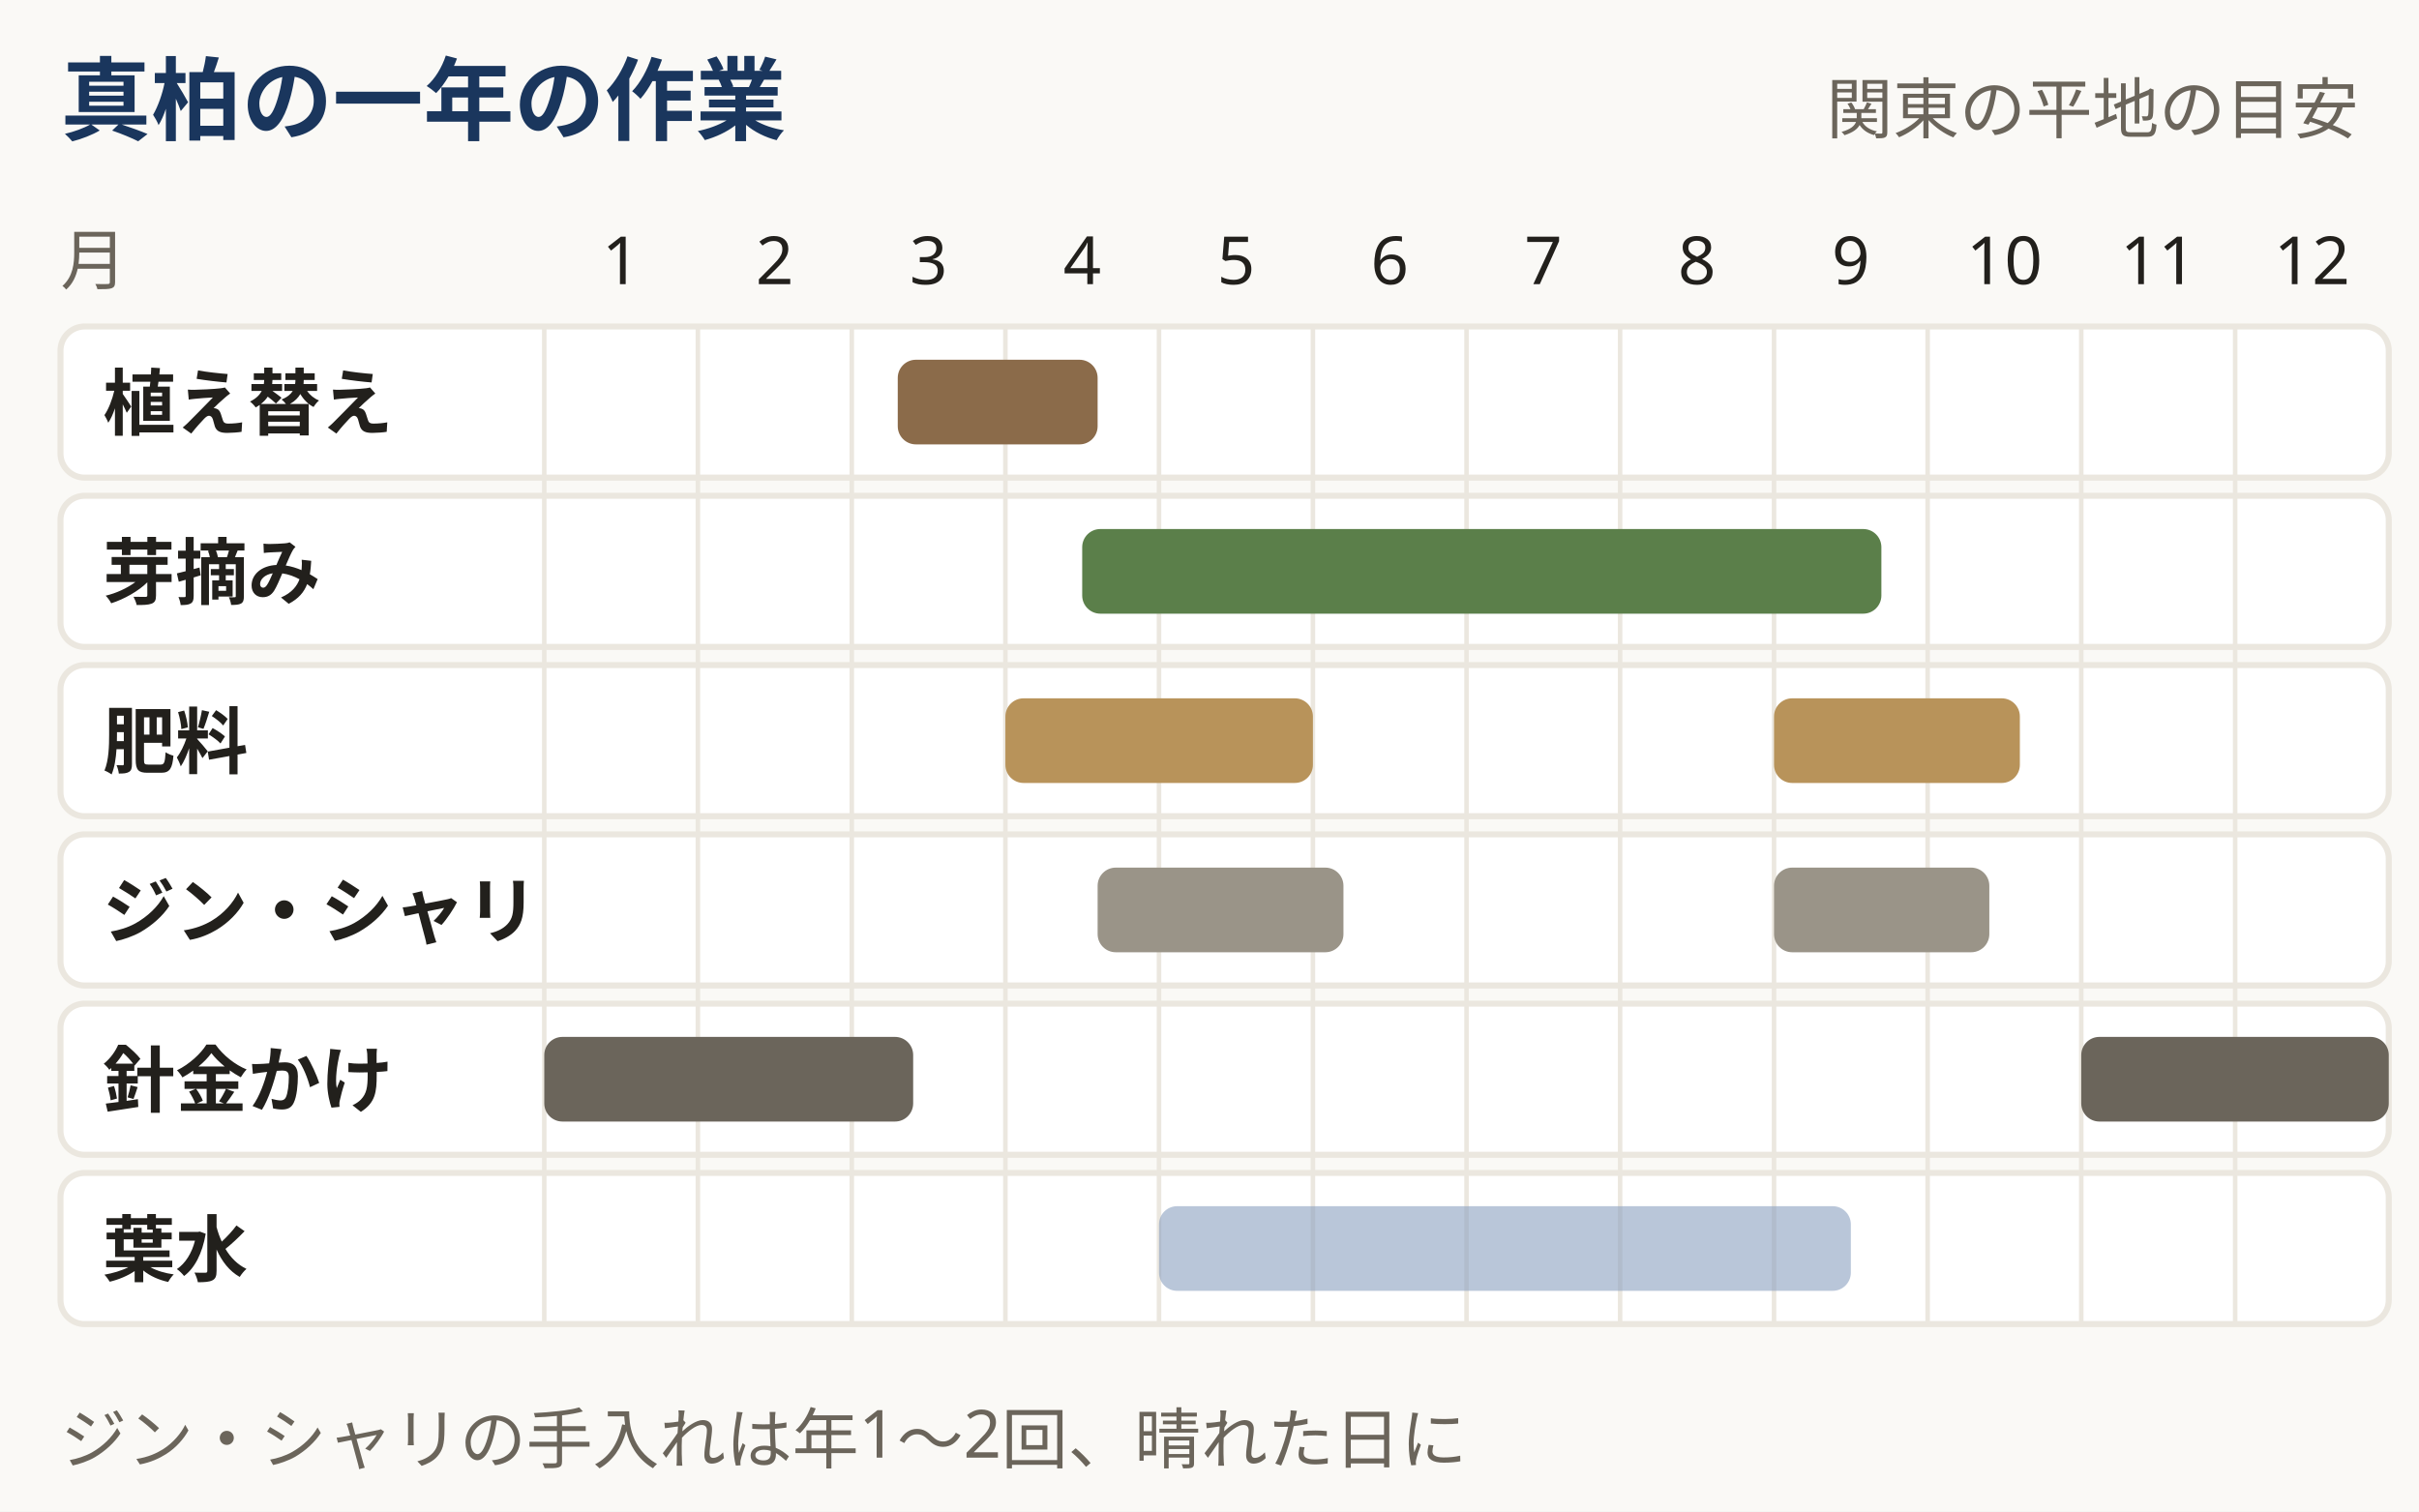
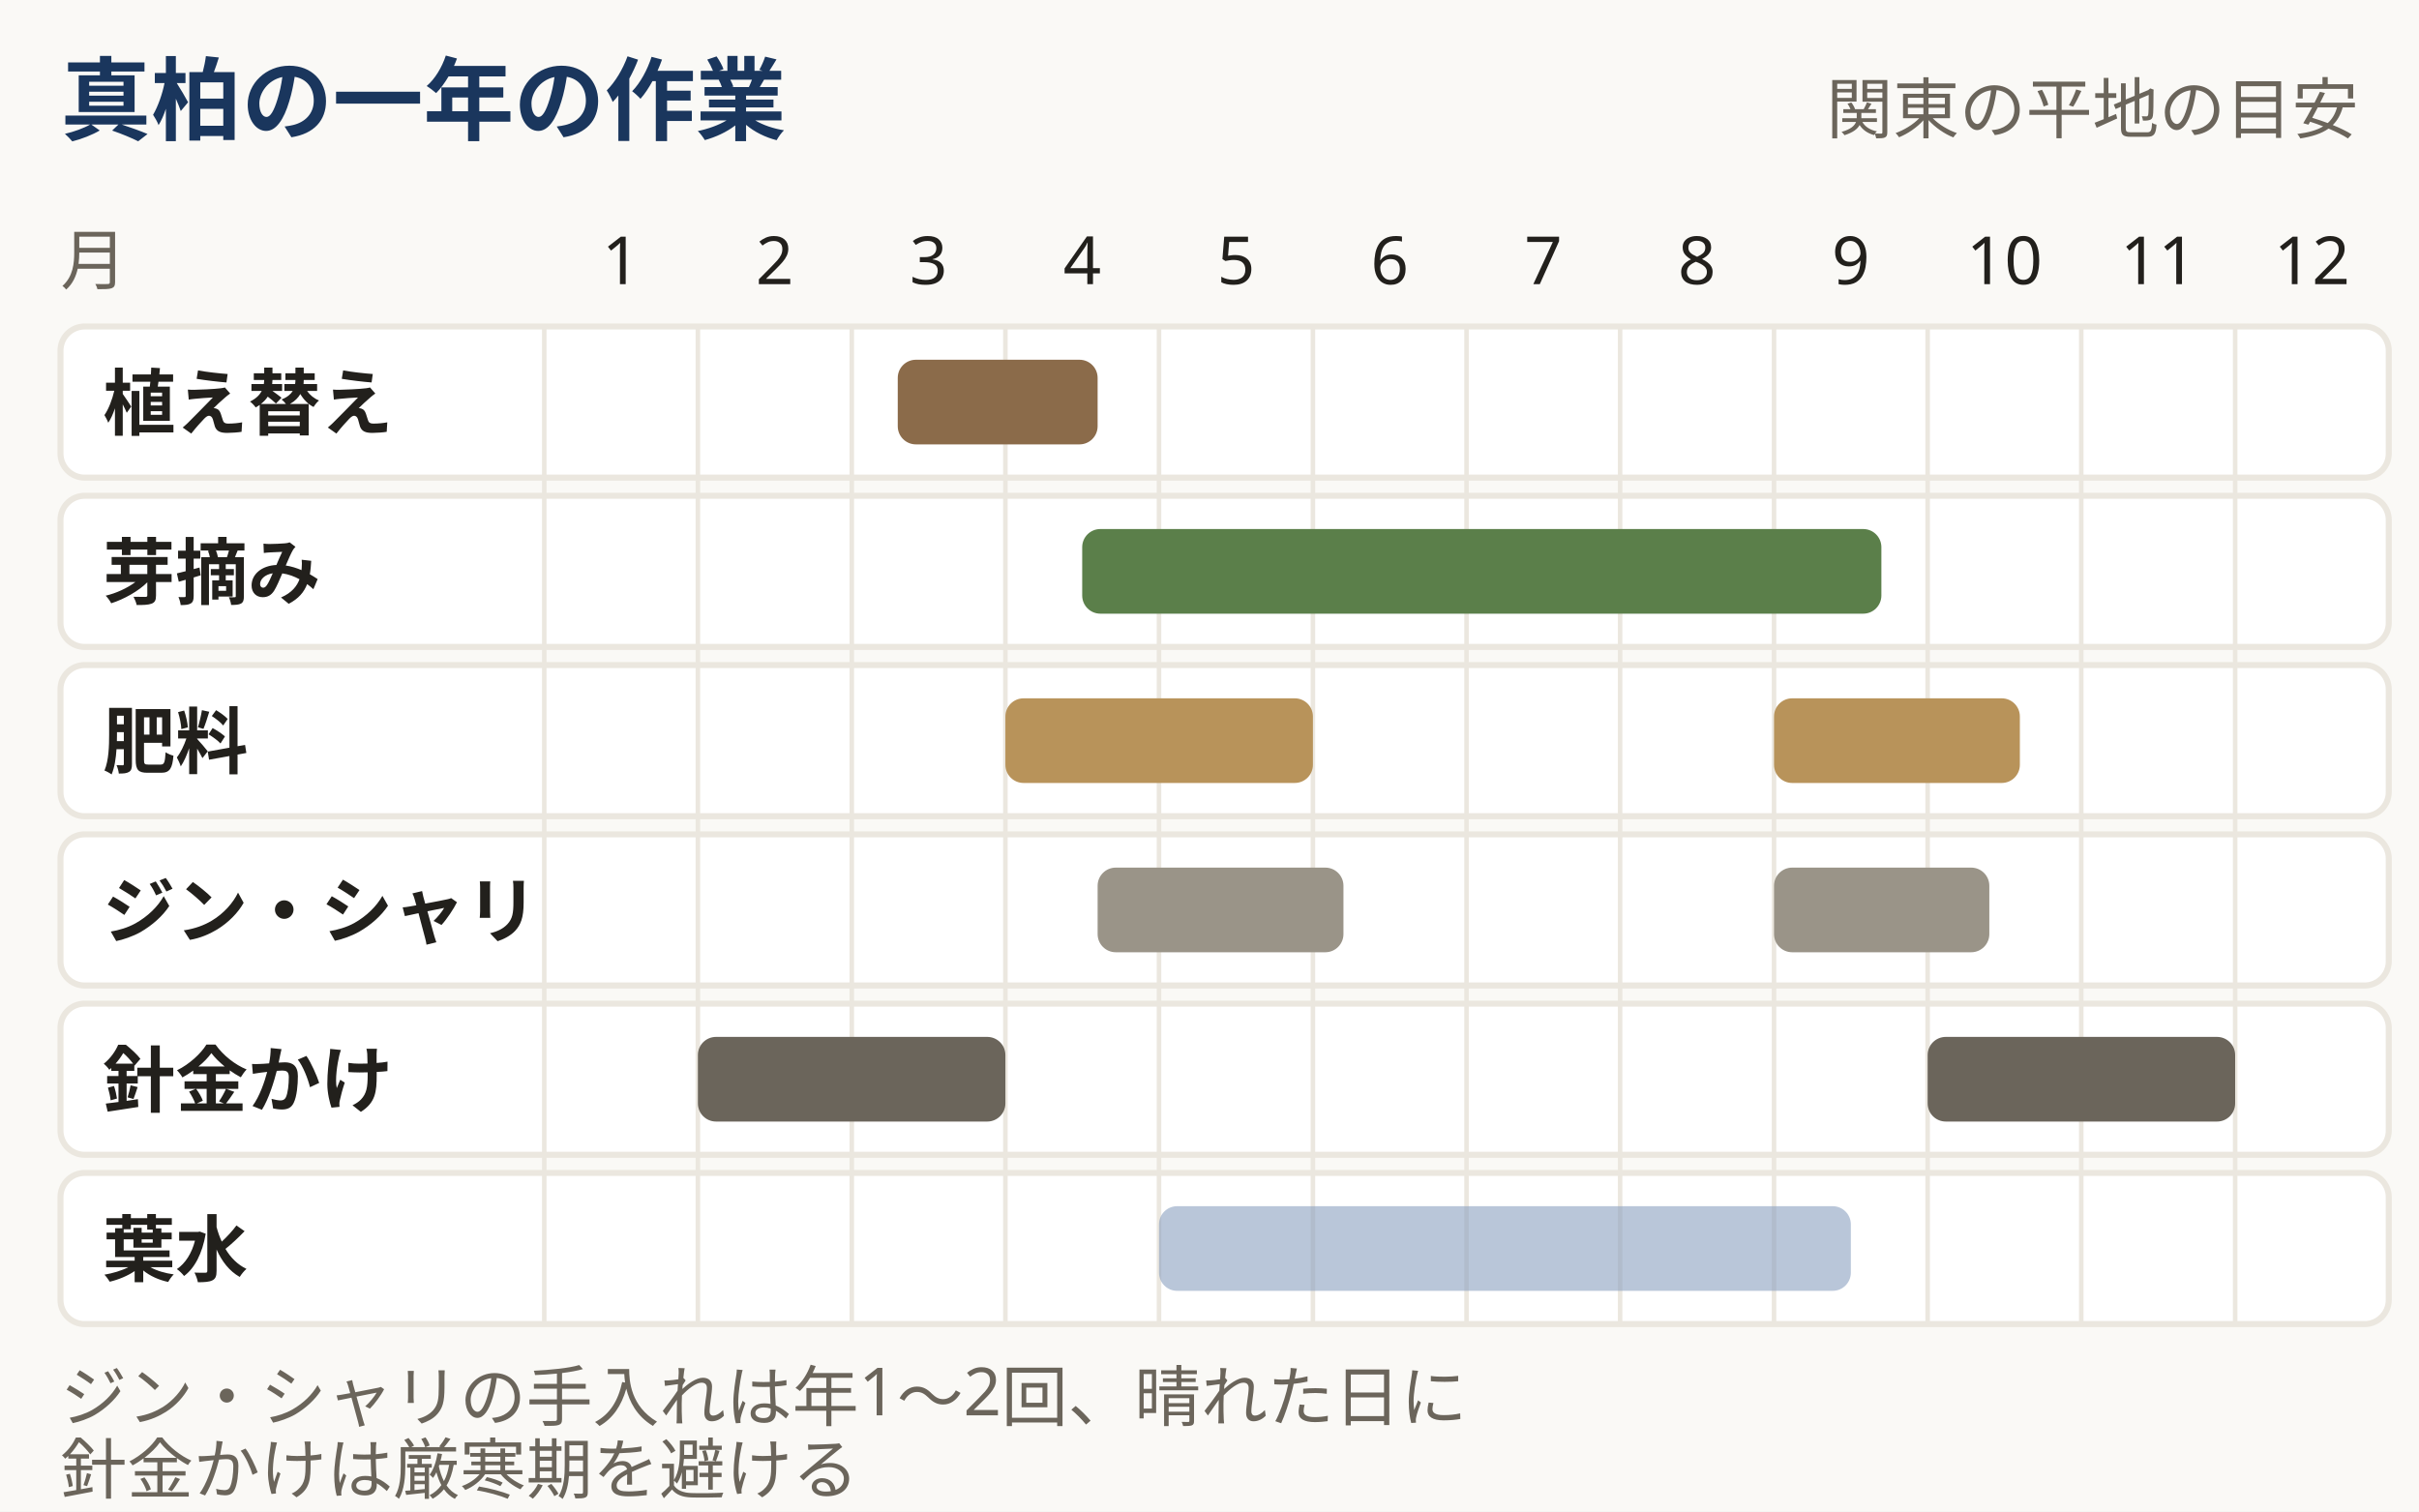
<svg xmlns="http://www.w3.org/2000/svg" viewBox="0 0 800 500" font-family="'Hiragino Sans','Noto Sans JP',sans-serif">
  <rect width="800" height="500" fill="#faf9f6" />
  <text x="20" y="44" font-size="30" font-weight="700" fill="#1a365d">真柏の一年の作業</text>
  <text x="780" y="44" text-anchor="end" font-size="22" fill="#6b655b">関東の平地の目安</text>
  <text x="20" y="94" font-size="22" fill="#6b655b">月</text>
  <text x="205.4" y="94" text-anchor="middle" font-size="22" fill="#22201c">1</text>
  <text x="256.2" y="94" text-anchor="middle" font-size="22" fill="#22201c">2</text>
  <text x="307.1" y="94" text-anchor="middle" font-size="22" fill="#22201c">3</text>
  <text x="357.9" y="94" text-anchor="middle" font-size="22" fill="#22201c">4</text>
  <text x="408.8" y="94" text-anchor="middle" font-size="22" fill="#22201c">5</text>
  <text x="459.6" y="94" text-anchor="middle" font-size="22" fill="#22201c">6</text>
  <text x="510.4" y="94" text-anchor="middle" font-size="22" fill="#22201c">7</text>
  <text x="561.2" y="94" text-anchor="middle" font-size="22" fill="#22201c">8</text>
  <text x="612.1" y="94" text-anchor="middle" font-size="22" fill="#22201c">9</text>
  <text x="662.9" y="94" text-anchor="middle" font-size="22" fill="#22201c">10</text>
  <text x="713.8" y="94" text-anchor="middle" font-size="22" fill="#22201c">11</text>
  <text x="764.6" y="94" text-anchor="middle" font-size="22" fill="#22201c">12</text>
  <rect x="20" y="108" width="770" height="50" rx="8" fill="#fff" stroke="#ebe7df" stroke-width="2" />
  <rect x="20" y="164" width="770" height="50" rx="8" fill="#fff" stroke="#ebe7df" stroke-width="2" />
  <rect x="20" y="220" width="770" height="50" rx="8" fill="#fff" stroke="#ebe7df" stroke-width="2" />
  <rect x="20" y="276" width="770" height="50" rx="8" fill="#fff" stroke="#ebe7df" stroke-width="2" />
  <rect x="20" y="332" width="770" height="50" rx="8" fill="#fff" stroke="#ebe7df" stroke-width="2" />
  <rect x="20" y="388" width="770" height="50" rx="8" fill="#fff" stroke="#ebe7df" stroke-width="2" />
  <line x1="180.0" y1="108" x2="180.0" y2="438" stroke="#ebe7df" stroke-width="1.5" />
  <line x1="230.8" y1="108" x2="230.8" y2="438" stroke="#ebe7df" stroke-width="1.5" />
  <line x1="281.7" y1="108" x2="281.7" y2="438" stroke="#ebe7df" stroke-width="1.5" />
  <line x1="332.5" y1="108" x2="332.5" y2="438" stroke="#ebe7df" stroke-width="1.5" />
  <line x1="383.3" y1="108" x2="383.3" y2="438" stroke="#ebe7df" stroke-width="1.5" />
  <line x1="434.2" y1="108" x2="434.2" y2="438" stroke="#ebe7df" stroke-width="1.5" />
  <line x1="485.0" y1="108" x2="485.0" y2="438" stroke="#ebe7df" stroke-width="1.5" />
  <line x1="535.8" y1="108" x2="535.8" y2="438" stroke="#ebe7df" stroke-width="1.5" />
  <line x1="586.7" y1="108" x2="586.7" y2="438" stroke="#ebe7df" stroke-width="1.5" />
  <line x1="637.5" y1="108" x2="637.5" y2="438" stroke="#ebe7df" stroke-width="1.5" />
  <line x1="688.3" y1="108" x2="688.3" y2="438" stroke="#ebe7df" stroke-width="1.5" />
  <line x1="739.2" y1="108" x2="739.2" y2="438" stroke="#ebe7df" stroke-width="1.5" />
  <text x="34" y="142" font-size="24" font-weight="700" fill="#22201c">植え替え</text>
  <rect x="296.9" y="119" width="66.1" height="28" rx="6" fill="#8b6b4a" />
  <text x="34" y="198" font-size="24" font-weight="700" fill="#22201c">芽摘み</text>
  <rect x="357.9" y="175" width="264.3" height="28" rx="6" fill="#5b7f4a" />
  <text x="34" y="254" font-size="24" font-weight="700" fill="#22201c">肥料</text>
  <rect x="332.5" y="231" width="101.7" height="28" rx="6" fill="#b8935a" />
  <rect x="586.7" y="231" width="81.3" height="28" rx="6" fill="#b8935a" />
  <text x="34" y="310" font-size="24" font-weight="700" fill="#22201c">ジン・シャリ</text>
  <rect x="363.0" y="287" width="81.3" height="28" rx="6" fill="#9a9488" />
  <rect x="586.7" y="287" width="71.2" height="28" rx="6" fill="#9a9488" />
  <text x="34" y="366" font-size="24" font-weight="700" fill="#22201c">針金かけ</text>
-   <rect x="688.3" y="343" width="101.7" height="28" rx="6" fill="#6b655b" />
-   <rect x="180.0" y="343" width="122.0" height="28" rx="6" fill="#6b655b" />
+   <rect x="637.5" y="343" width="101.7" height="28" rx="6" fill="#6b655b" />
+   <rect x="230.8" y="343" width="101.7" height="28" rx="6" fill="#6b655b" />
  <text x="34" y="422" font-size="24" font-weight="700" fill="#22201c">葉水</text>
  <rect x="383.3" y="399" width="228.8" height="28" rx="6" fill="#8aa0bf" fill-opacity="0.6" />
-   <text x="20" y="484" font-size="22" fill="#6b655b">ジン・シャリの手入れは年1〜2回、晴れた日に</text>
+   <text x="20" y="470" font-size="22" fill="#6b655b">ジン・シャリの手入れは年1〜2回、晴れた日に</text>
+   <text x="20" y="494" font-size="22" fill="#6b655b">針金かけは厳寒期を避ける</text>
</svg>
